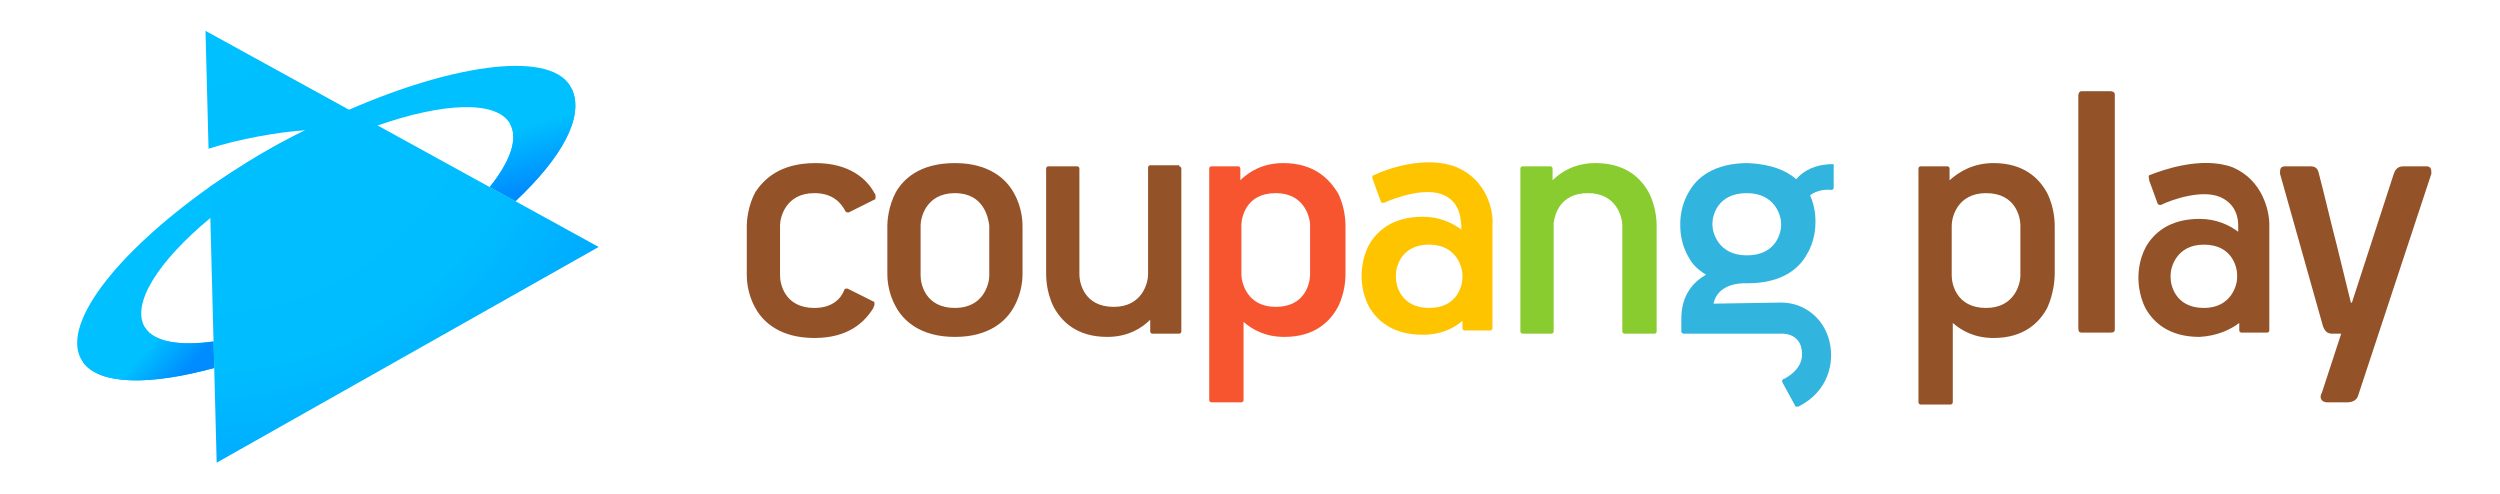
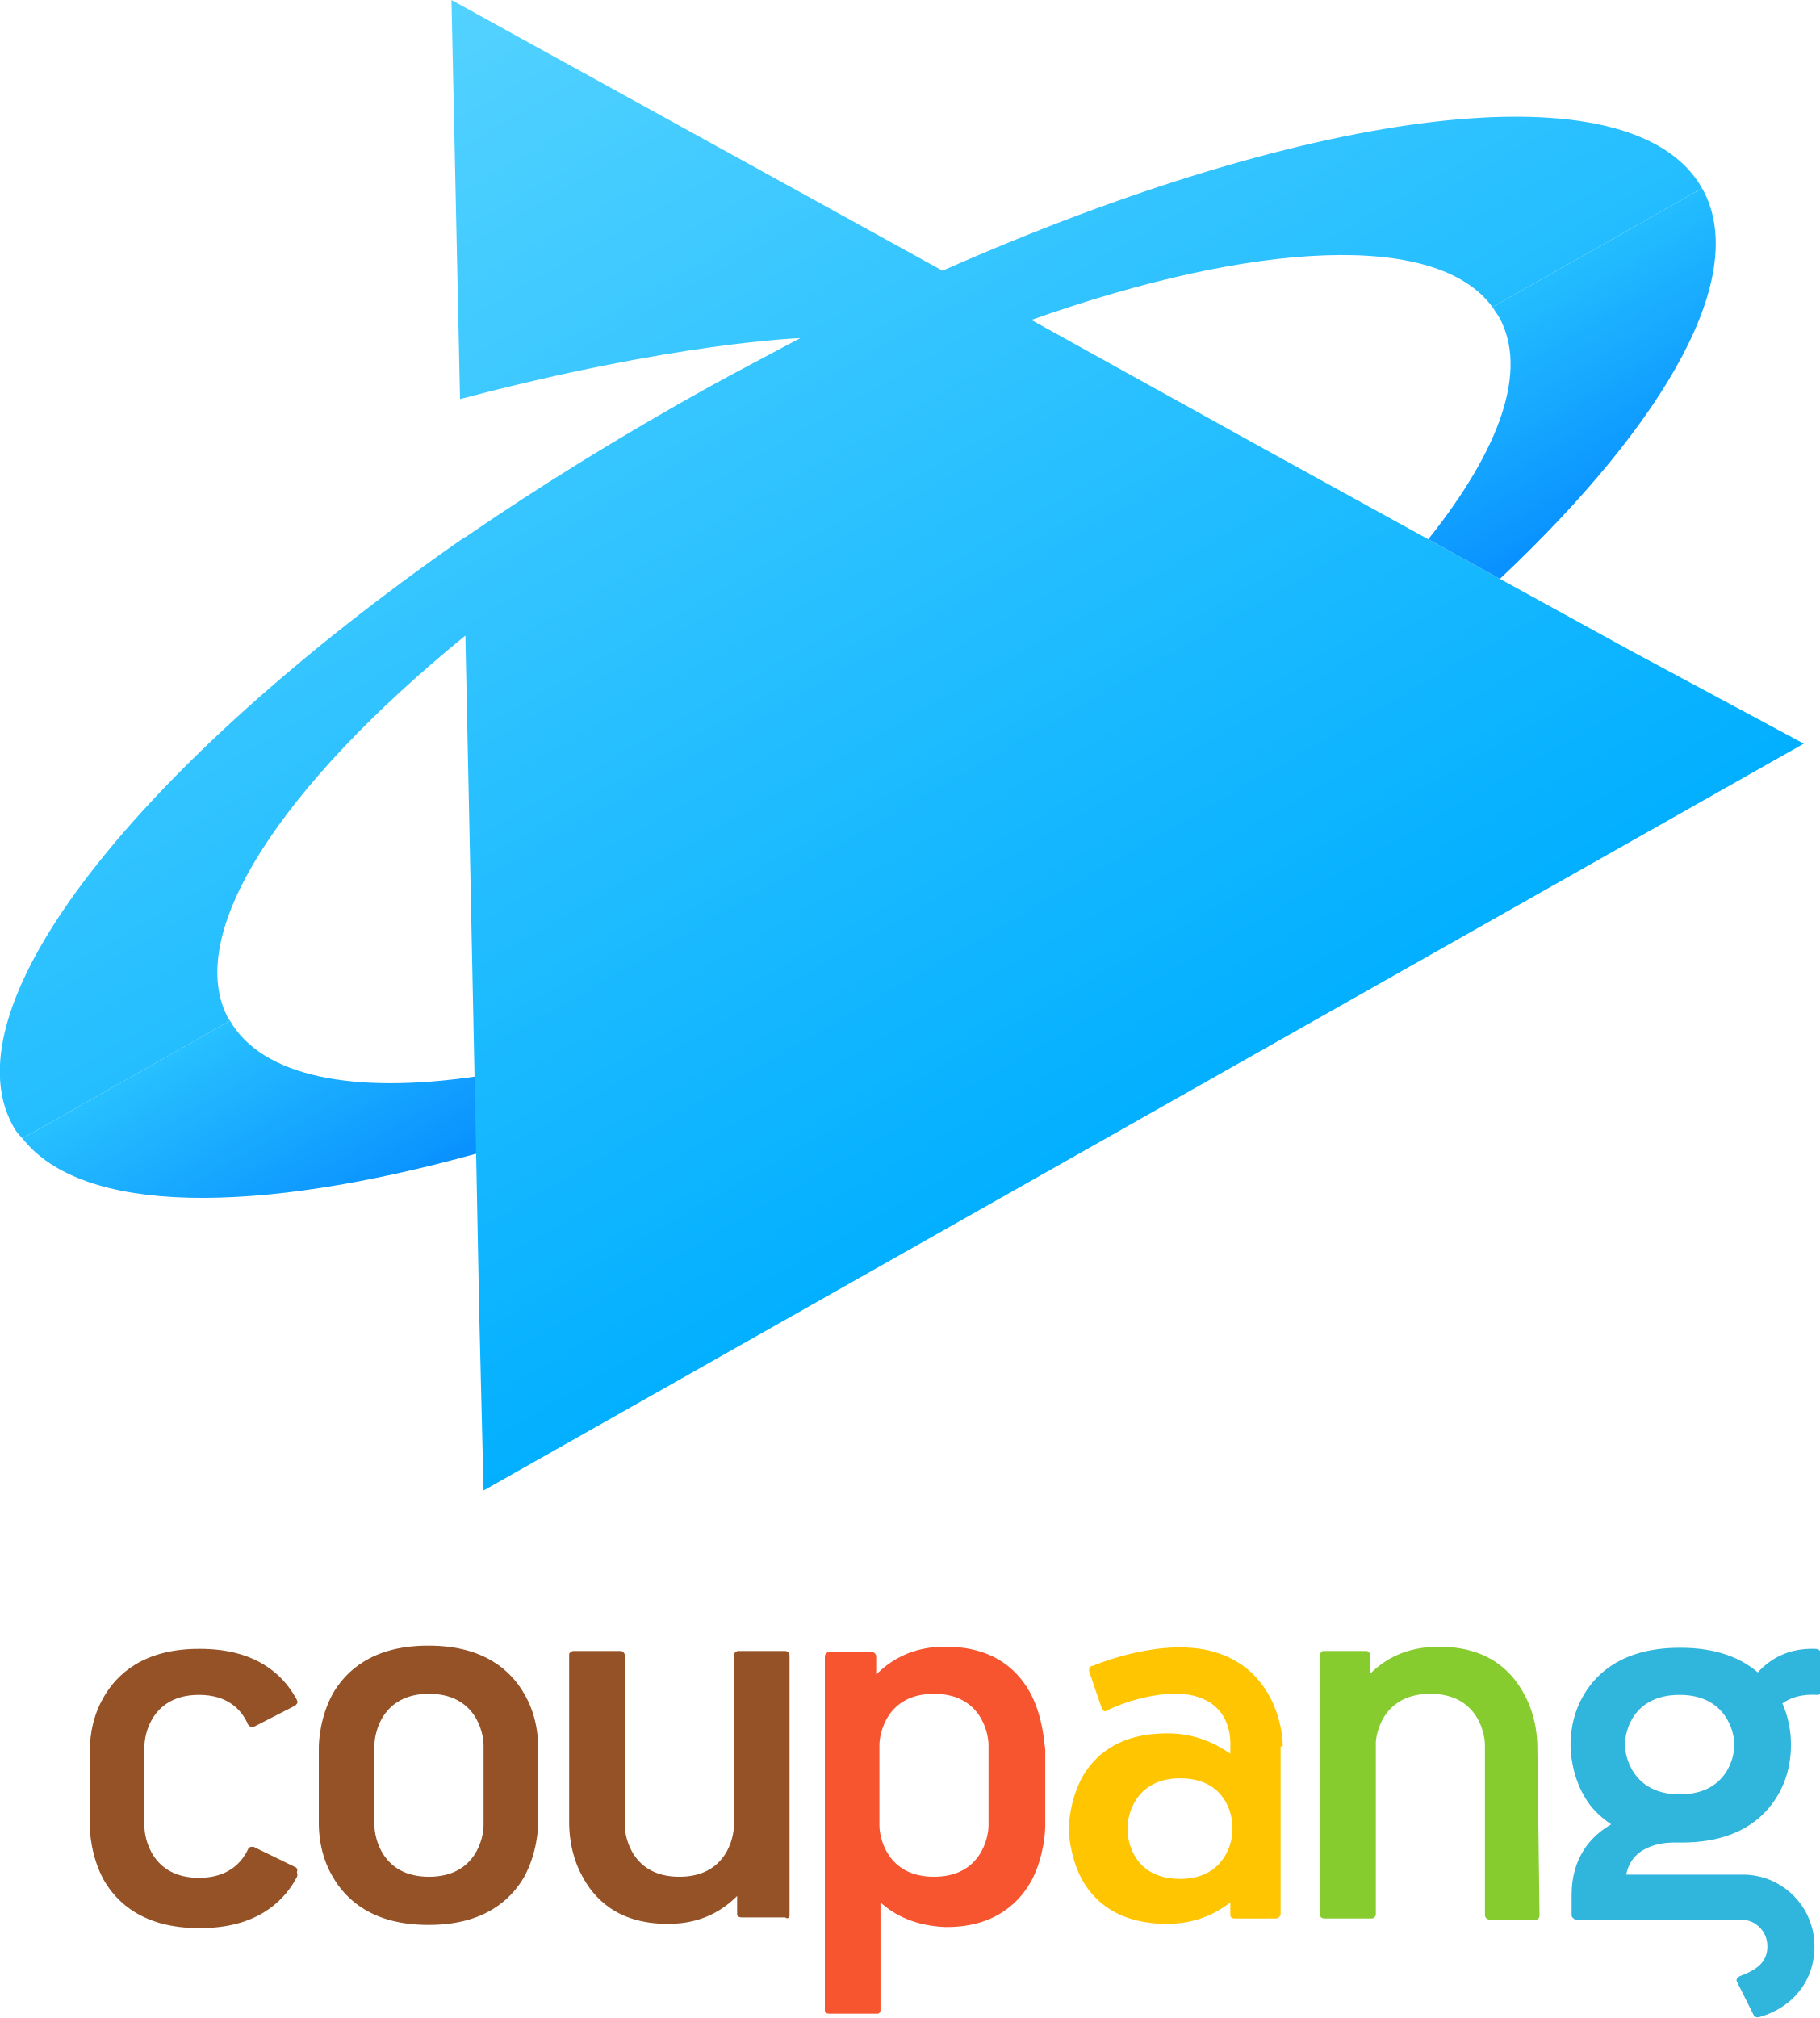
- <svg xmlns="http://www.w3.org/2000/svg" viewBox="0 0 233 46">
-   <defs>
-     <linearGradient id="p03x1rv66a" x1="50%" x2="89.112%" y1="39.01%" y2="53.005%">
-       <stop offset="0%" stop-color="#00C0FF" />
-       <stop offset="99.951%" stop-color="#008CFF" />
-     </linearGradient>
-     <linearGradient id="98g8xpgnob" x1="17.059%" x2="28.608%" y1="37.946%" y2="93.224%">
-       <stop offset="0%" stop-color="#00C0FF" />
-       <stop offset="100%" stop-color="#008CFF" />
-     </linearGradient>
-     <radialGradient id="iq0uj45s6c" cx="0%" cy="0%" r="159.334%" fx="0%" fy="0%" gradientTransform="translate(0,0),scale(1,0.910413),rotate(55.13284),translate(-0,-0)">
-       <stop offset="0%" stop-color="#00C0FF" />
-       <stop offset="54.318%" stop-color="#00BDFF" />
-       <stop offset="100%" stop-color="#008CFF" />
-     </radialGradient>
-   </defs>
-   <g fill="none" fill-rule="evenodd">
+ <svg xmlns="http://www.w3.org/2000/svg" version="1.1" id="레이어_1" x="0px" y="0px" viewBox="0 0 170.1 188.6" style="enable-background:new 0 0 170.1 188.6;" xml:space="preserve">
+   <style type="text/css">
+ 	.st0{fill:url(#SVGID_1_);}
+ 	.st1{fill:url(#SVGID_00000103971503511209571870000014997368239878535557_);}
+ 	.st2{fill:url(#SVGID_00000055685204198874167570000002992743342147035063_);}
+ 	.st3{fill-rule:evenodd;clip-rule:evenodd;fill:#945226;}
+ 	.st4{fill-rule:evenodd;clip-rule:evenodd;fill:#FFC500;}
+ 	.st5{fill-rule:evenodd;clip-rule:evenodd;fill:#87CC2E;}
+ 	.st6{fill-rule:evenodd;clip-rule:evenodd;fill:#F7552F;}
+ 	.st7{fill-rule:evenodd;clip-rule:evenodd;fill:#30B5DC;}
+ </style>
+   <g>
    <g>
-       <path fill="#935227" d="M76,15.2c3.2,0,4.8,1.5,5.5,2.8c0.1,0.1,0.1,0.2,0.1,0.3c0,0,0,0.1,0,0.1c0,0.1,0,0.2-0.1,0.2v0l-2.4,1.2c0,0-0.1,0-0.1,0c-0.1,0-0.2-0.1-0.2-0.1c-0.4-0.8-1.2-1.7-2.9-1.7c-2.7,0-3.2,2.3-3.2,3v4.7c0,0.7,0.4,3,3.2,3c1.7,0,2.5-0.9,2.8-1.7l0,0c0-0.1,0.1-0.1,0.2-0.1c0,0,0.1,0,0.1,0l0,0l2.4,1.2c0,0,0,0,0,0l0,0c0.1,0,0.1,0.1,0.1,0.2c0,0,0,0.1,0,0.1c0,0.1-0.1,0.2-0.1,0.3c-0.8,1.3-2.3,2.8-5.5,2.8h0c-3.2,0-4.8-1.5-5.5-2.8c-0.8-1.4-0.8-2.8-0.8-3.1V21c0-0.4,0.1-1.8,0.8-3.1C71.2,16.7,72.7,15.2,76,15.2L76,15.2C75.9,15.2,76,15.2,76,15.2z M89,15.2c3.2,0,4.8,1.5,5.5,2.8c0.8,1.4,0.8,2.8,0.8,3.1v4.4c0,0.3,0,1.7-0.8,3.1c-0.7,1.3-2.3,2.8-5.5,2.8h0c-3.2,0-4.8-1.5-5.5-2.8c-0.8-1.4-0.8-2.8-0.8-3.1V21c0-0.4,0.1-1.8,0.8-3.1C84.2,16.7,85.7,15.2,89,15.2L89,15.2L89,15.2L89,15.2z M109.9,15.5C109.9,15.5,109.9,15.5,109.9,15.5c0.1,0,0.2,0.1,0.2,0.2v15.2l0,0c0,0.1-0.1,0.2-0.2,0.2h-2.5c0,0,0,0,0,0c-0.1,0-0.2-0.1-0.2-0.2h0v-1.1c-0.8,0.8-2.1,1.6-4,1.6h0c-2.9,0-4.3-1.5-5-2.8c-0.7-1.4-0.7-2.8-0.7-3.1v-9.8c0-0.1,0.1-0.2,0.2-0.2l0,0l2.7,0v0c0.1,0,0.2,0.1,0.2,0.2h0v9.9c0,0.7,0.4,3,3.2,3c2.7,0,3.2-2.3,3.2-3v-4.6h0v-5.4l0,0c0-0.1,0.1-0.2,0.2-0.2v0H109.9z M89,18c-2.7,0-3.2,2.3-3.2,3v4.7c0,0.7,0.4,3,3.2,3c2.7,0,3.2-2.3,3.2-3v-4.7C92.1,20.3,91.7,18,89,18z M185.8,15.2c2.9,0,4.3,1.5,5,2.8c0.7,1.4,0.7,2.8,0.7,3.1v4.5c0,0.4-0.1,1.8-0.7,3.1c-0.7,1.3-2.1,2.8-5,2.8h0c-1.8,0-3-0.7-3.8-1.4v7.4l0,0c0,0,0,0,0,0v0c0,0,0,0,0,0c0,0.1-0.1,0.2-0.2,0.2v0H179c-0.1,0-0.2-0.1-0.2-0.2l0,0V15.7c0,0,0,0,0,0c0-0.1,0.1-0.2,0.2-0.2l0,0c0,0,0,0,0,0h2.5l0,0l0,0c0.1,0,0.2,0.1,0.2,0.2c0,0,0,0,0,0h0v1.1C182.6,16,183.9,15.2,185.8,15.2L185.8,15.2C185.8,15.2,185.8,15.2,185.8,15.2zM215.3,15.5c0.5,0,0.7,0.2,0.8,0.6c0.6,2.3,1.1,4.5,1.7,6.8l1.3,5.3h0.1l3.9-12c0.1-0.3,0.3-0.7,0.9-0.7h2.1c0.4,0,0.5,0.2,0.5,0.5c0,0.1,0,0.1,0,0.2l-6.8,20.6c-0.1,0.4-0.4,0.7-1.1,0.7h-1.8c-0.5,0-0.8-0.4-0.5-0.9l1.8-5.5h-0.8c-0.5,0-0.7-0.2-0.9-0.7l-4-14.2c0-0.1,0-0.1,0-0.2c0-0.3,0.1-0.5,0.5-0.5L215.3,15.5z M200.4,16.3c1-0.4,4.8-1.8,7.7-0.7c2.8,1.2,3.4,4.1,3.4,5.3c0,0,0,0.1,0,0.1v1.6h0v8.2c0,0.1-0.1,0.2-0.2,0.2l0,0v0h-2.4c0,0,0,0,0,0c-0.1,0-0.2-0.1-0.2-0.2l0,0l0,0v-0.7c-0.8,0.6-2,1.2-3.7,1.3h0c-2.9,0-4.3-1.4-5-2.6c-0.7-1.3-0.7-2.7-0.7-2.9c0-0.3,0-1.6,0.7-2.9c0.7-1.2,2.1-2.6,5-2.6h0c1.6,0,2.8,0.6,3.6,1.2v-0.6c0-0.5-0.1-1.9-1.6-2.6c-1.7-0.8-4.6,0.2-5.6,0.7c0,0-0.1,0-0.1,0c-0.1,0-0.2-0.1-0.2-0.1c0,0,0,0,0,0l-0.8-2.2c0,0,0,0,0,0c0,0,0-0.1,0-0.1C200.2,16.4,200.3,16.3,200.4,16.3L200.4,16.3z M196.7,8.5c0.2,0,0.4,0.1,0.4,0.3v21.9c0,0.2-0.1,0.3-0.4,0.3H194c-0.2,0-0.3-0.1-0.3-0.4V8.9c0-0.2,0.1-0.4,0.3-0.4L196.7,8.5z M205.4,22.8c-2.6,0-3.1,2.2-3.1,2.8v0.3c0,0.6,0.4,2.8,3.1,2.8c2.6,0,3.1-2.2,3.1-2.8v-0.3C208.5,25,208.1,22.8,205.4,22.8z M185.1,18c-2.7,0-3.2,2.3-3.2,3v4.7c0,0.7,0.4,3,3.2,3c2.7,0,3.2-2.3,3.2-3V21C188.3,20.3,187.9,18,185.1,18z M233,46H0" />
-       <path fill="#F7552F" d="M122.1,25.6c0,0.7-0.4,3-3.2,3c-2.7,0-3.2-2.3-3.2-3V21c0-0.7,0.4-3,3.2-3c2.7,0,3.2,2.3,3.2,3C122.1,21,122.1,25.6,122.1,25.6z M119.6,15.2L119.6,15.2L119.6,15.2L119.6,15.2c-1.9,0-3.2,0.8-4,1.6v-1.1h0c0,0,0,0,0,0c0-0.1-0.1-0.2-0.2-0.2l0,0c0,0,0,0,0,0h-2.5c0,0,0,0,0,0l0,0c-0.1,0-0.2,0.1-0.2,0.2c0,0,0,0,0,0h0v21.6l0,0c0,0.1,0.1,0.2,0.2,0.2h2.8v0c0.1,0,0.2-0.1,0.2-0.2c0,0,0,0,0,0v0c0,0,0,0,0,0s0,0,0,0V30c0.8,0.7,2,1.4,3.8,1.4h0c2.9,0,4.3-1.5,5-2.8c0.7-1.4,0.7-2.8,0.7-3.1v-4.4c0-0.3,0-1.7-0.7-3.1C123.9,16.7,122.5,15.2,119.6,15.2L119.6,15.2z" />
-       <path fill="#FFC400" d="M136.3,25.9c0,0.6-0.4,2.8-3.1,2.8c-2.7,0-3.1-2.2-3.1-2.8v-0.3c0-0.6,0.4-2.8,3.1-2.8c2.6,0,3.1,2.2,3.1,2.8V25.9z M135.8,15.6c-2.9-1.2-6.7,0.2-7.7,0.7v0c-0.1,0-0.2,0.1-0.2,0.2c0,0,0,0.1,0,0.1c0,0,0,0,0,0l0.8,2.2c0,0,0,0,0,0c0,0.1,0.1,0.1,0.2,0.1c0,0,0.1,0,0.1,0l0,0c1.1-0.5,3.9-1.5,5.6-0.7c1.7,0.8,1.5,2.6,1.6,2.8v0.4c-0.8-0.6-2-1.2-3.6-1.2h0c-2.9,0-4.3,1.4-5,2.6c-0.7,1.3-0.7,2.7-0.7,2.9v0c0,0.3,0,1.6,0.7,2.9c0.7,1.2,2.1,2.6,5,2.6h0c1.7,0,2.9-0.6,3.7-1.3v0.7l0,0l0,0v0c0,0.1,0.1,0.2,0.2,0.2c0,0,0,0,0,0v0h2.4v0c0,0,0,0,0,0c0.1,0,0.2-0.1,0.2-0.2v-8.2h0V21c0,0,0-0.1,0-0.1C139.2,19.7,138.6,16.8,135.8,15.6L135.8,15.6z" />
-       <path fill="#88CC2F" d="M148.7,15.2L148.7,15.2C148.7,15.2,148.7,15.2,148.7,15.2L148.7,15.2L148.7,15.2c-1.9,0-3.2,0.8-4,1.6v-1.1h0c0,0,0,0,0,0c0-0.1-0.1-0.2-0.2-0.2l0,0h-2.6v0c-0.1,0-0.2,0.1-0.2,0.2c0,0,0,0,0,0h0v15.2h0c0,0.1,0.1,0.2,0.2,0.2l0,0v0h2.7v0c0.1,0,0.2-0.1,0.2-0.2h0V20.8c0.1-0.8,0.6-2.8,3.2-2.8c2.7,0,3.2,2.3,3.2,3v9.9h0c0,0,0,0,0,0c0,0.1,0.1,0.2,0.2,0.2h2.8v0c0.1,0,0.2-0.1,0.2-0.2v-9.8c0-0.3,0-1.7-0.7-3.1C153,16.7,151.6,15.2,148.7,15.2" />
-       <path fill="#31B4DD" d="M166,21c0,0.6-0.4,2.8-3.2,2.8c-2.7,0-3.2-2.2-3.2-2.8v-0.2c0-0.6,0.4-2.8,3.2-2.8c2.7,0,3.2,2.2,3.2,2.8L166,21L166,21z M170.8,15.3L170.8,15.3c-1.6,0-2.7,0.6-3.4,1.4c-0.9-0.8-2.3-1.4-4.5-1.5v0h0c-3.2,0-4.8,1.4-5.5,2.7c-0.8,1.3-0.8,2.7-0.8,3V21c0,0.3,0,1.7,0.8,3c0.3,0.6,0.8,1.1,1.6,1.6c-1.2,0.7-2.3,1.9-2.3,4.1v1.2c0,0.1,0.1,0.2,0.2,0.2v0h9.2c1.1,0,1.7,0.7,1.8,1.4c0.2,0.9-0.1,2-1.6,2.8l0,0c-0.1,0-0.2,0.1-0.2,0.2c0,0,0,0.1,0,0.1h0l1.2,2.2l0,0c0,0.1,0.1,0.1,0.2,0.1c0,0,0.1,0,0.1,0v0c2.8-1.4,3.4-4.1,2.9-6.1c-0.5-2.1-2.3-3.6-4.5-3.6l-6.3,0.1c0.4-1.9,2.6-1.9,2.9-1.9l0,0c0.1,0,0.2,0,0.3,0h0c3.2,0,4.8-1.4,5.5-2.7c0.8-1.3,0.8-2.7,0.8-3v-0.1c0-0.2,0-1.3-0.5-2.4c0.4-0.3,1.1-0.6,2-0.5c0,0,0,0,0,0c0.1,0,0.2-0.1,0.2-0.2v-2.2C171,15.4,170.9,15.3,170.8,15.3L170.8,15.3z" />
+       <linearGradient id="SVGID_1_" gradientUnits="userSpaceOnUse" x1="19.244" y1="92.801" x2="30.459" y2="73.376" gradientTransform="matrix(1 0 0 -1 0 189.2756)">
+         <stop offset="0" style="stop-color:#27C0FF" />
+         <stop offset="1" style="stop-color:#0890FF" />
+       </linearGradient>
+       <path class="st0" d="M44.5,100.6c-11.5,1.7-20,0-23-5.2l-19.4,11c5.6,7.1,21.6,7.2,42.5,1.4L44.5,100.6z" />
+       <linearGradient id="SVGID_00000003795685859655603030000006620264964356481677_" gradientUnits="userSpaceOnUse" x1="44.073" y1="190.357" x2="105.884" y2="83.296" gradientTransform="matrix(1 0 0 -1 0 189.2756)">
+         <stop offset="0" style="stop-color:#53D2FF" />
+         <stop offset="1" style="stop-color:#02AFFF" />
+       </linearGradient>
+       <path style="fill:url(#SVGID_00000003795685859655603030000006620264964356481677_);" d="M152.4,60.8l-12.2-6.7l0,0l-6.7-3.7l0,0    l-15.8-8.7L96.4,29.9c20.9-7.4,37.9-8.3,43.1-1.2l19.6-11.1c-6.5-11.5-36.2-7.7-71,7.7L42.2,0L43,37.3c20-5.3,31.8-5.7,31.8-5.7    l0,0c-2.8,1.5-5.7,3-8.6,4.6c-8.1,4.5-15.7,9.2-22.7,14c-0.1,0-0.1,0.1-0.2,0.1C13,71.4-5,93.9,1.2,105.2c0.2,0.4,0.5,0.8,0.9,1.2    l19.4-11c0,0,0-0.1-0.1-0.1c-4.4-7.9,4.9-21.9,22.1-35.9l0.4,19.1l0.6,29.1l0,0l0.3,15.4l0.4,16.3l123.4-69.8L152.4,60.8z" />
+       <linearGradient id="SVGID_00000087388978527045457530000002063525882478068129_" gradientUnits="userSpaceOnUse" x1="142.33" y1="162.173" x2="153.47" y2="142.878" gradientTransform="matrix(1 0 0 -1 0 189.2756)">
+         <stop offset="0" style="stop-color:#23BDFF" />
+         <stop offset="1" style="stop-color:#0890FF" />
+       </linearGradient>
+       <path style="fill:url(#SVGID_00000087388978527045457530000002063525882478068129_);" d="M159.1,17.6    C159.1,17.6,159.1,17.5,159.1,17.6l-19.6,11.1c0.2,0.3,0.4,0.6,0.6,0.9c2.8,5,0.1,12.4-6.6,20.8l6.7,3.7    C155.9,39.3,163.6,25.6,159.1,17.6z" />
    </g>
-     <g>
-       <path fill="#00C0FF" d="M40.848 15.88c4.366-4.109 6.448-7.903 5.247-10.489-1.672-3.6-10.714-2.416-20.76 1.962-5.38 2.477-7.765 3.636-12.997 7.2C3.51 20.822-1.748 27.628.532 30.862c1.542 2.19 6.33 2.178 12.242.558l-.064-2.468c-3.122.43-5.598.064-6.412-1.335-1.271-2.185 1.258-6.16 6.115-10.175 4.807-3.738 10.03-6.556 15.595-8.62 6.021-2.116 11.044-2.38 12.321-.185.812 1.396.043 3.524-1.881 5.925l2.4 1.32z" transform="translate(-153, -104) translate(153, 104) translate(7.191358, 2.875)" />
-       <path fill="url(#p03x1rv66a)" d="M6.298 27.615L.532 30.861c1.542 2.19 6.33 2.178 12.242.558l-.064-2.468c-3.122.43-5.598.065-6.412-1.336" transform="translate(-153, -104) translate(153, 104) translate(7.191358, 2.875)" />
-       <path fill="url(#98g8xpgnob)" d="M46.095 5.391l-5.766 3.245c.812 1.396.043 3.524-1.881 5.925l2.4 1.32c4.366-4.11 6.448-7.904 5.247-10.49" transform="translate(-153, -104) translate(153, 104) translate(7.191358, 2.875)" />
-       <path fill="url(#iq0uj45s6c)" d="M11.961 0l.284 10.987c2.79-.91 6.608-1.574 9.013-1.72-2.93 1.411-5.907 3.205-8.92 5.287l.665 25.692 35.599-20.103L11.962 0z" transform="translate(-153, -104) translate(153, 104) translate(7.191358, 2.875)" />
-     </g>
-     <path d="M0 0H233V46H0z" transform="translate(-153, -104) translate(153, 104)" />
+     <path class="st3" d="M35,170.6c0,1.1,0.7,4.8,5.1,4.8s5.1-3.7,5.1-4.8v-7.5c0-1.1-0.7-4.8-5.1-4.8S35,162,35,163.1V170.6z    M29.8,163.3c0-0.5,0.1-2.8,1.3-5c1.2-2.1,3.7-4.5,8.9-4.5l0,0h0.1l0,0c5.2,0,7.7,2.4,8.9,4.5c1.3,2.2,1.3,4.5,1.3,5v7.1   c0,0.5-0.1,2.8-1.3,5c-1.2,2.1-3.7,4.5-8.9,4.5H40c-5.2,0-7.7-2.4-8.9-4.5c-1.3-2.2-1.3-4.5-1.3-5L29.8,163.3L29.8,163.3z    M27.8,174.8c0-0.1-0.1-0.3-0.2-0.3l0,0l0,0l0,0l-3.9-1.9l0,0c-0.1,0-0.1,0-0.2,0s-0.3,0.1-0.3,0.2l0,0l0,0l0,0   c-0.6,1.3-1.9,2.7-4.6,2.7c-4.4,0-5.1-3.7-5.1-4.8v-7.5c0-1.1,0.7-4.8,5.1-4.8c2.7,0,4,1.4,4.6,2.8c0.1,0.1,0.2,0.2,0.3,0.2   c0.1,0,0.1,0,0.2,0l0,0l3.9-2l0,0c0.1-0.1,0.2-0.2,0.2-0.3s0-0.1,0-0.1c-0.1-0.2-0.1-0.3-0.2-0.4c-1.2-2.1-3.7-4.5-8.9-4.5h-0.1   c-5.2,0-7.7,2.4-8.9,4.5c-1.3,2.2-1.3,4.5-1.3,5v7.1c0,0.5,0.1,2.8,1.3,5c1.2,2.1,3.7,4.5,8.9,4.5h0.1c5.2,0,7.7-2.4,8.9-4.5   c0.1-0.2,0.2-0.3,0.2-0.5l0,0C27.7,174.9,27.8,174.8,27.8,174.8 M73.8,179v-24.3c0-0.2-0.2-0.4-0.4-0.4l0,0H69l0,0   c-0.2,0-0.4,0.2-0.4,0.4l0,0l0,0v8.6l0,0v7.3c0,1.1-0.7,4.8-5.1,4.8s-5.1-3.7-5.1-4.8v-15.9l0,0c0-0.2-0.2-0.4-0.4-0.4l0,0l0,0   h-4.4l0,0c-0.2,0-0.4,0.2-0.4,0.3l0,0v15.7c0,0.5,0,2.8,1.2,5c1.1,2.1,3.3,4.5,8,4.5h0.1c3.1,0,5.1-1.3,6.4-2.6v1.7l0,0   c0,0.2,0.2,0.3,0.4,0.3l0,0l0,0h4.1C73.6,179.4,73.8,179.2,73.8,179L73.8,179" />
+     <path class="st4" d="M115.2,171.1c0,1-0.7,4.5-4.9,4.5c-4.3,0-4.9-3.5-4.9-4.5v-0.4c0-1,0.7-4.5,4.9-4.5c4.3,0,4.9,3.5,4.9,4.5   V171.1L115.2,171.1z M119.9,163.2c0-2-1-6.7-5.5-8.5c-4.6-1.9-10.8,0.4-12.3,1c-0.2,0-0.3,0.2-0.3,0.3s0,0.1,0,0.2l0,0l1.2,3.5l0,0   c0.1,0.2,0.3,0.3,0.4,0.2l0,0l0,0c1.7-0.9,6.3-2.4,9.1-1.1c2.7,1.2,2.5,4.1,2.5,4.4v0.7c-1.7-1.2-3.7-1.9-5.8-1.9h-0.1   c-4.7,0-6.9,2.2-8,4.2c-1.1,2.1-1.2,4.3-1.2,4.7l0,0c0,0.4,0.1,2.6,1.2,4.7c1.1,2,3.3,4.2,8,4.2l0,0c2.7,0,4.6-1,5.9-2v1.2l0,0l0,0   l0,0c0,0.2,0.2,0.3,0.4,0.3l0,0l0,0h3.9l0,0l0,0c0.2,0,0.3-0.2,0.4-0.3v-13.2l0,0v-2.6C119.9,163.3,119.9,163.2,119.9,163.2z" />
+     <path class="st5" d="M143.7,163.4c0-0.5,0-2.8-1.2-5c-1.1-2.1-3.3-4.5-8-4.5l0,0l0,0l0,0l0,0c-3.1,0-5.1,1.2-6.4,2.5v-1.7l0,0l0,0   c0-0.2-0.2-0.3-0.3-0.4l0,0h-4.1l0,0c-0.2,0-0.3,0.2-0.3,0.4l0,0l0,0V179l0,0c0,0.2,0.2,0.3,0.4,0.3l0,0l0,0h4.4l0,0   c0.2,0,0.3-0.1,0.4-0.3l0,0v-16.2c0.1-1.3,1-4.5,5.1-4.5c4.4,0,5.1,3.7,5.1,4.8V179l0,0l0,0c0,0.2,0.2,0.4,0.4,0.4h4.4   c0.2,0,0.3-0.2,0.3-0.4l0,0L143.7,163.4L143.7,163.4z" />
+     <path class="st6" d="M92.4,170.6c0,1.1-0.7,4.8-5.1,4.8s-5.1-3.7-5.1-4.8v-7.5c0-1.1,0.7-4.8,5.1-4.8s5.1,3.7,5.1,4.8V170.6z    M96.4,158.4c-1.1-2.1-3.3-4.5-8-4.5h-0.1c-3.1,0-5.1,1.3-6.4,2.6v-1.7l0,0l0,0c0-0.2-0.2-0.4-0.4-0.4l0,0l0,0h-4l0,0l0,0   c-0.2,0-0.4,0.2-0.4,0.4l0,0l0,0l0,0v33.1l0,0c0,0.2,0.2,0.3,0.4,0.3H82l0,0c0.2,0,0.3-0.2,0.3-0.3l0,0l0,0l0,0l0,0v-10.1   c1.3,1.2,3.3,2.2,6.1,2.3h0.1c4.6,0,6.9-2.4,8-4.5c1.1-2.2,1.2-4.5,1.2-5v-7.1C97.6,162.9,97.5,160.6,96.4,158.4z" />
+     <path class="st7" d="M162.1,163.2c0,1-0.7,4.5-5.1,4.5c-4.4,0-5.1-3.6-5.1-4.5v-0.3c0-1,0.7-4.5,5.1-4.5c4.4,0,5.1,3.6,5.1,4.5   V163.2z M169.7,154.1L169.7,154.1c-2.6-0.1-4.3,1-5.4,2.2c-1.5-1.3-3.8-2.3-7.2-2.3l0,0H157l0,0c-5.2,0-7.7,2.3-8.9,4.3   c-1.3,2.1-1.3,4.3-1.3,4.7v0.2c0,0.4,0.1,2.7,1.3,4.7c0.5,0.9,1.3,1.8,2.5,2.6c-1.9,1.1-3.7,3.1-3.7,6.6v1.9c0,0.2,0.2,0.3,0.3,0.4   l0,0h15.5l0,0c1.4,0,2.5,1.1,2.5,2.5c0,1.5-1,2.2-2.6,2.8c-0.2,0.1-0.4,0.3-0.2,0.6c0.1,0.2,1.4,2.8,1.5,3s0.3,0.3,0.6,0.2   c3.1-0.9,5.1-3.4,5.1-6.6c0-3.7-3-6.7-6.7-6.7H152c0.6-3.1,4.2-3,4.6-3l0,0c0.2,0,0.3,0,0.5,0h0.1c5.2,0,7.7-2.3,8.9-4.3   c1.3-2.1,1.3-4.3,1.3-4.7V163c0-0.4,0-2-0.8-3.8c0.7-0.5,1.7-0.9,3.3-0.8l0,0c0.2,0,0.3-0.2,0.4-0.3v-3.6   C170.1,154.2,169.9,154.1,169.7,154.1L169.7,154.1z" />
  </g>
</svg>
